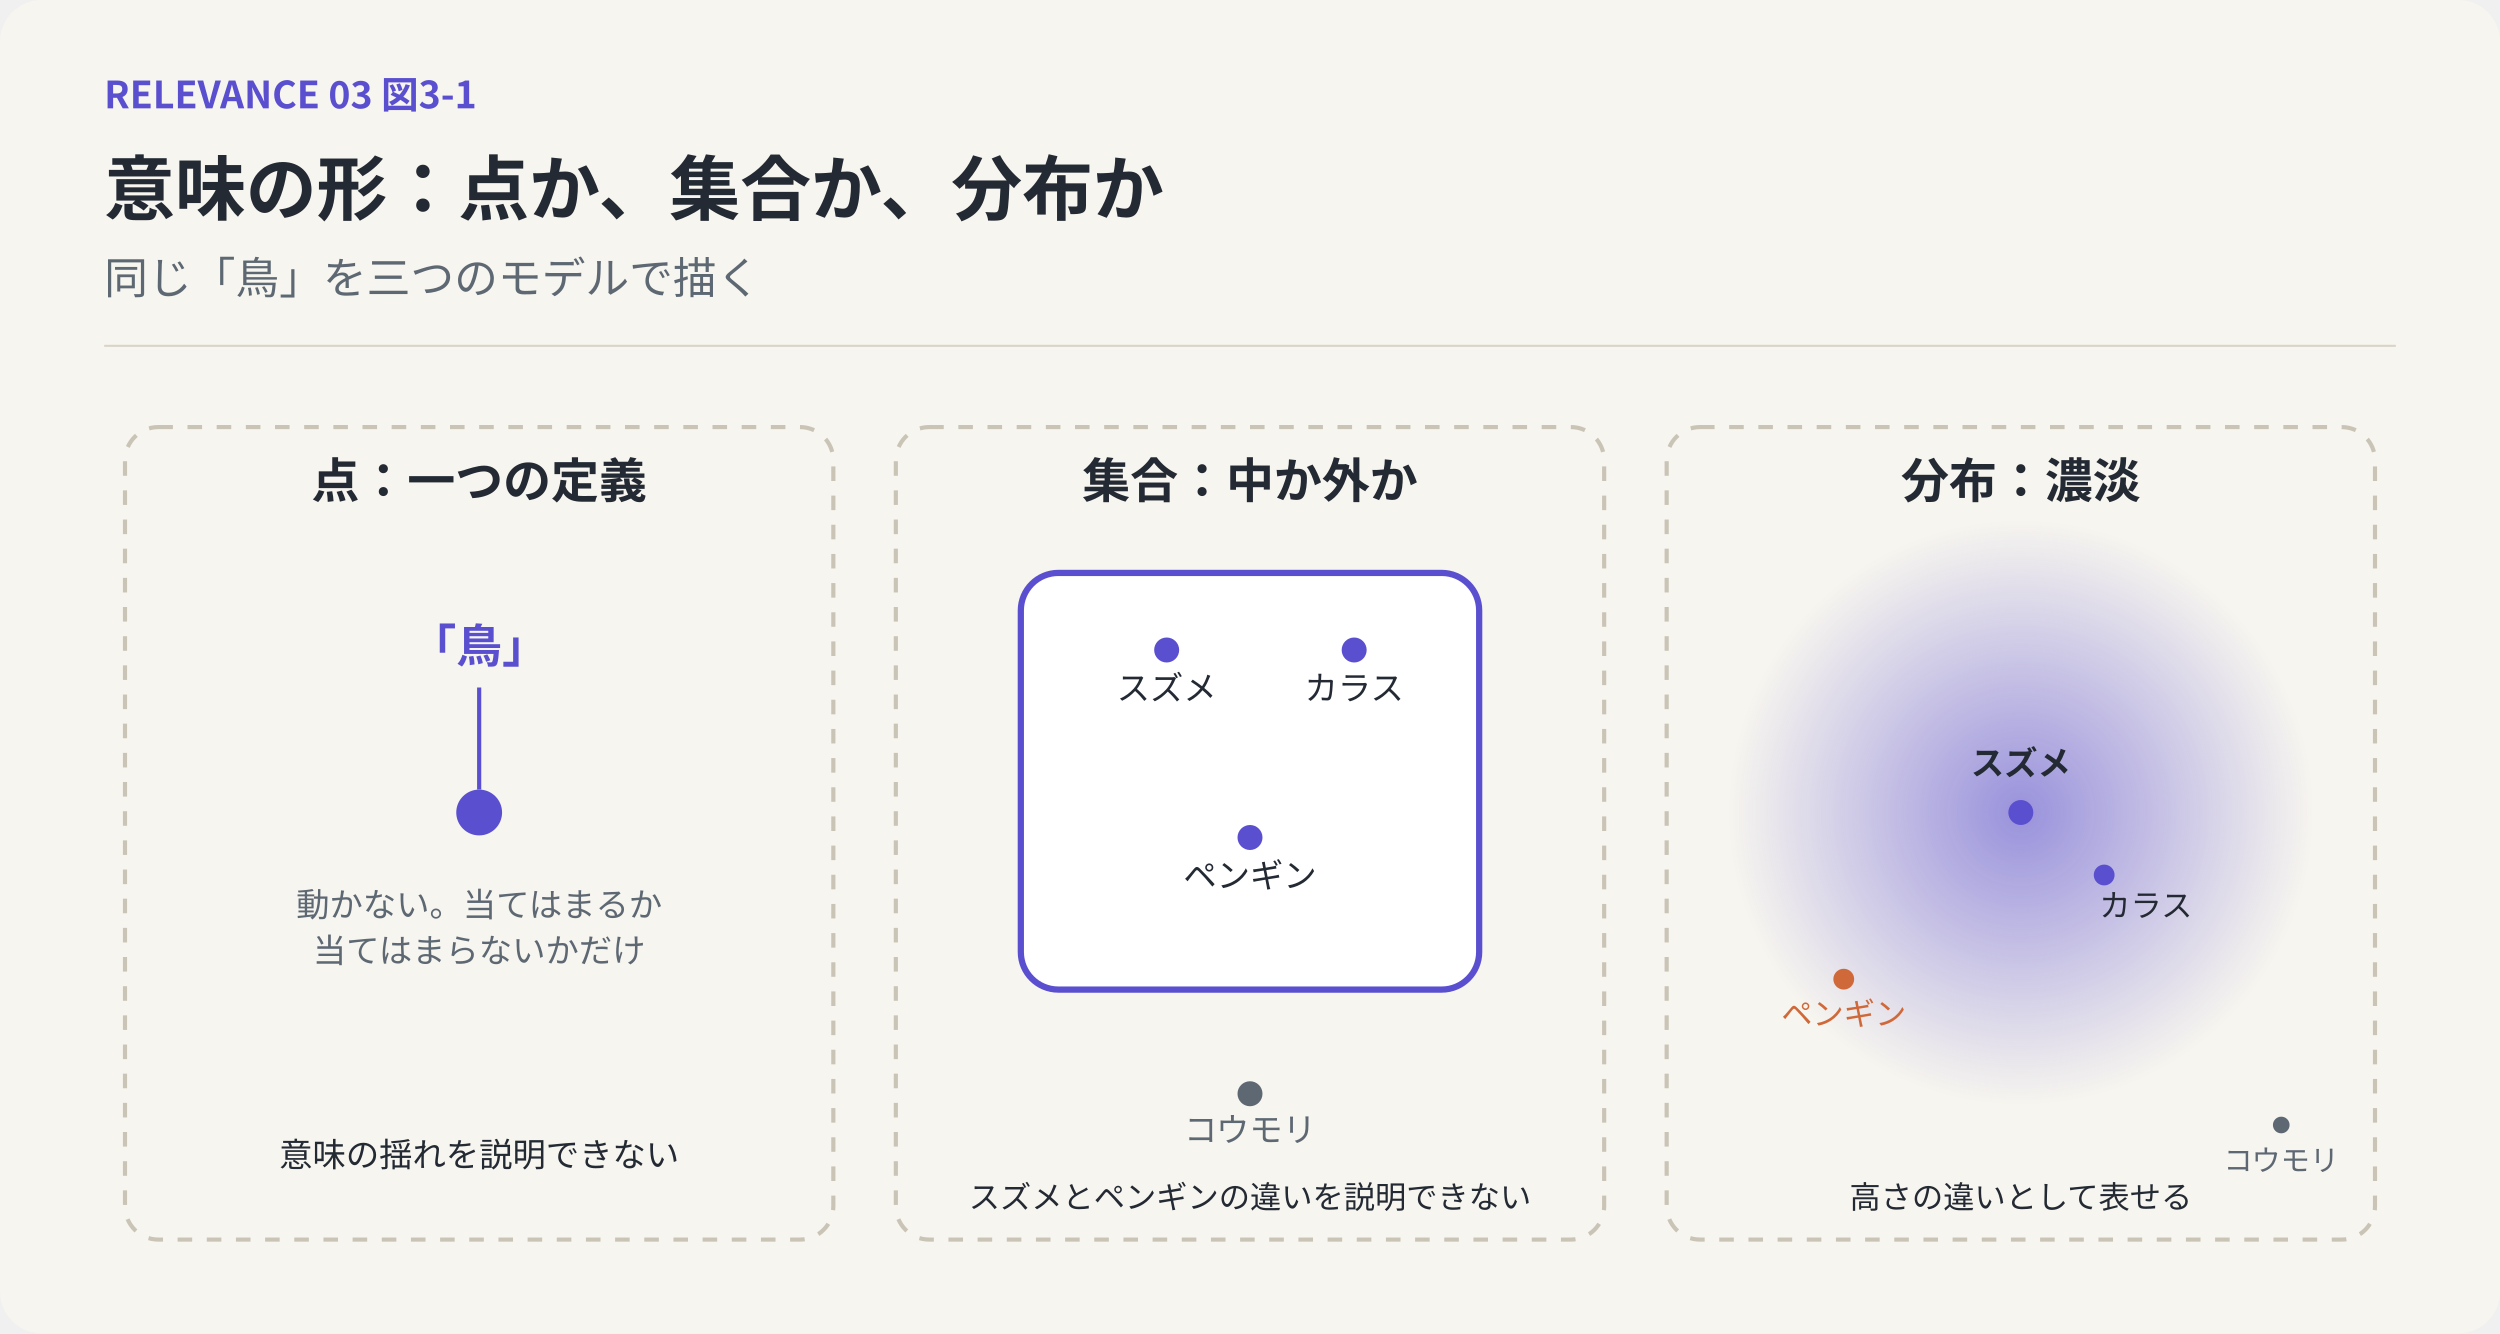
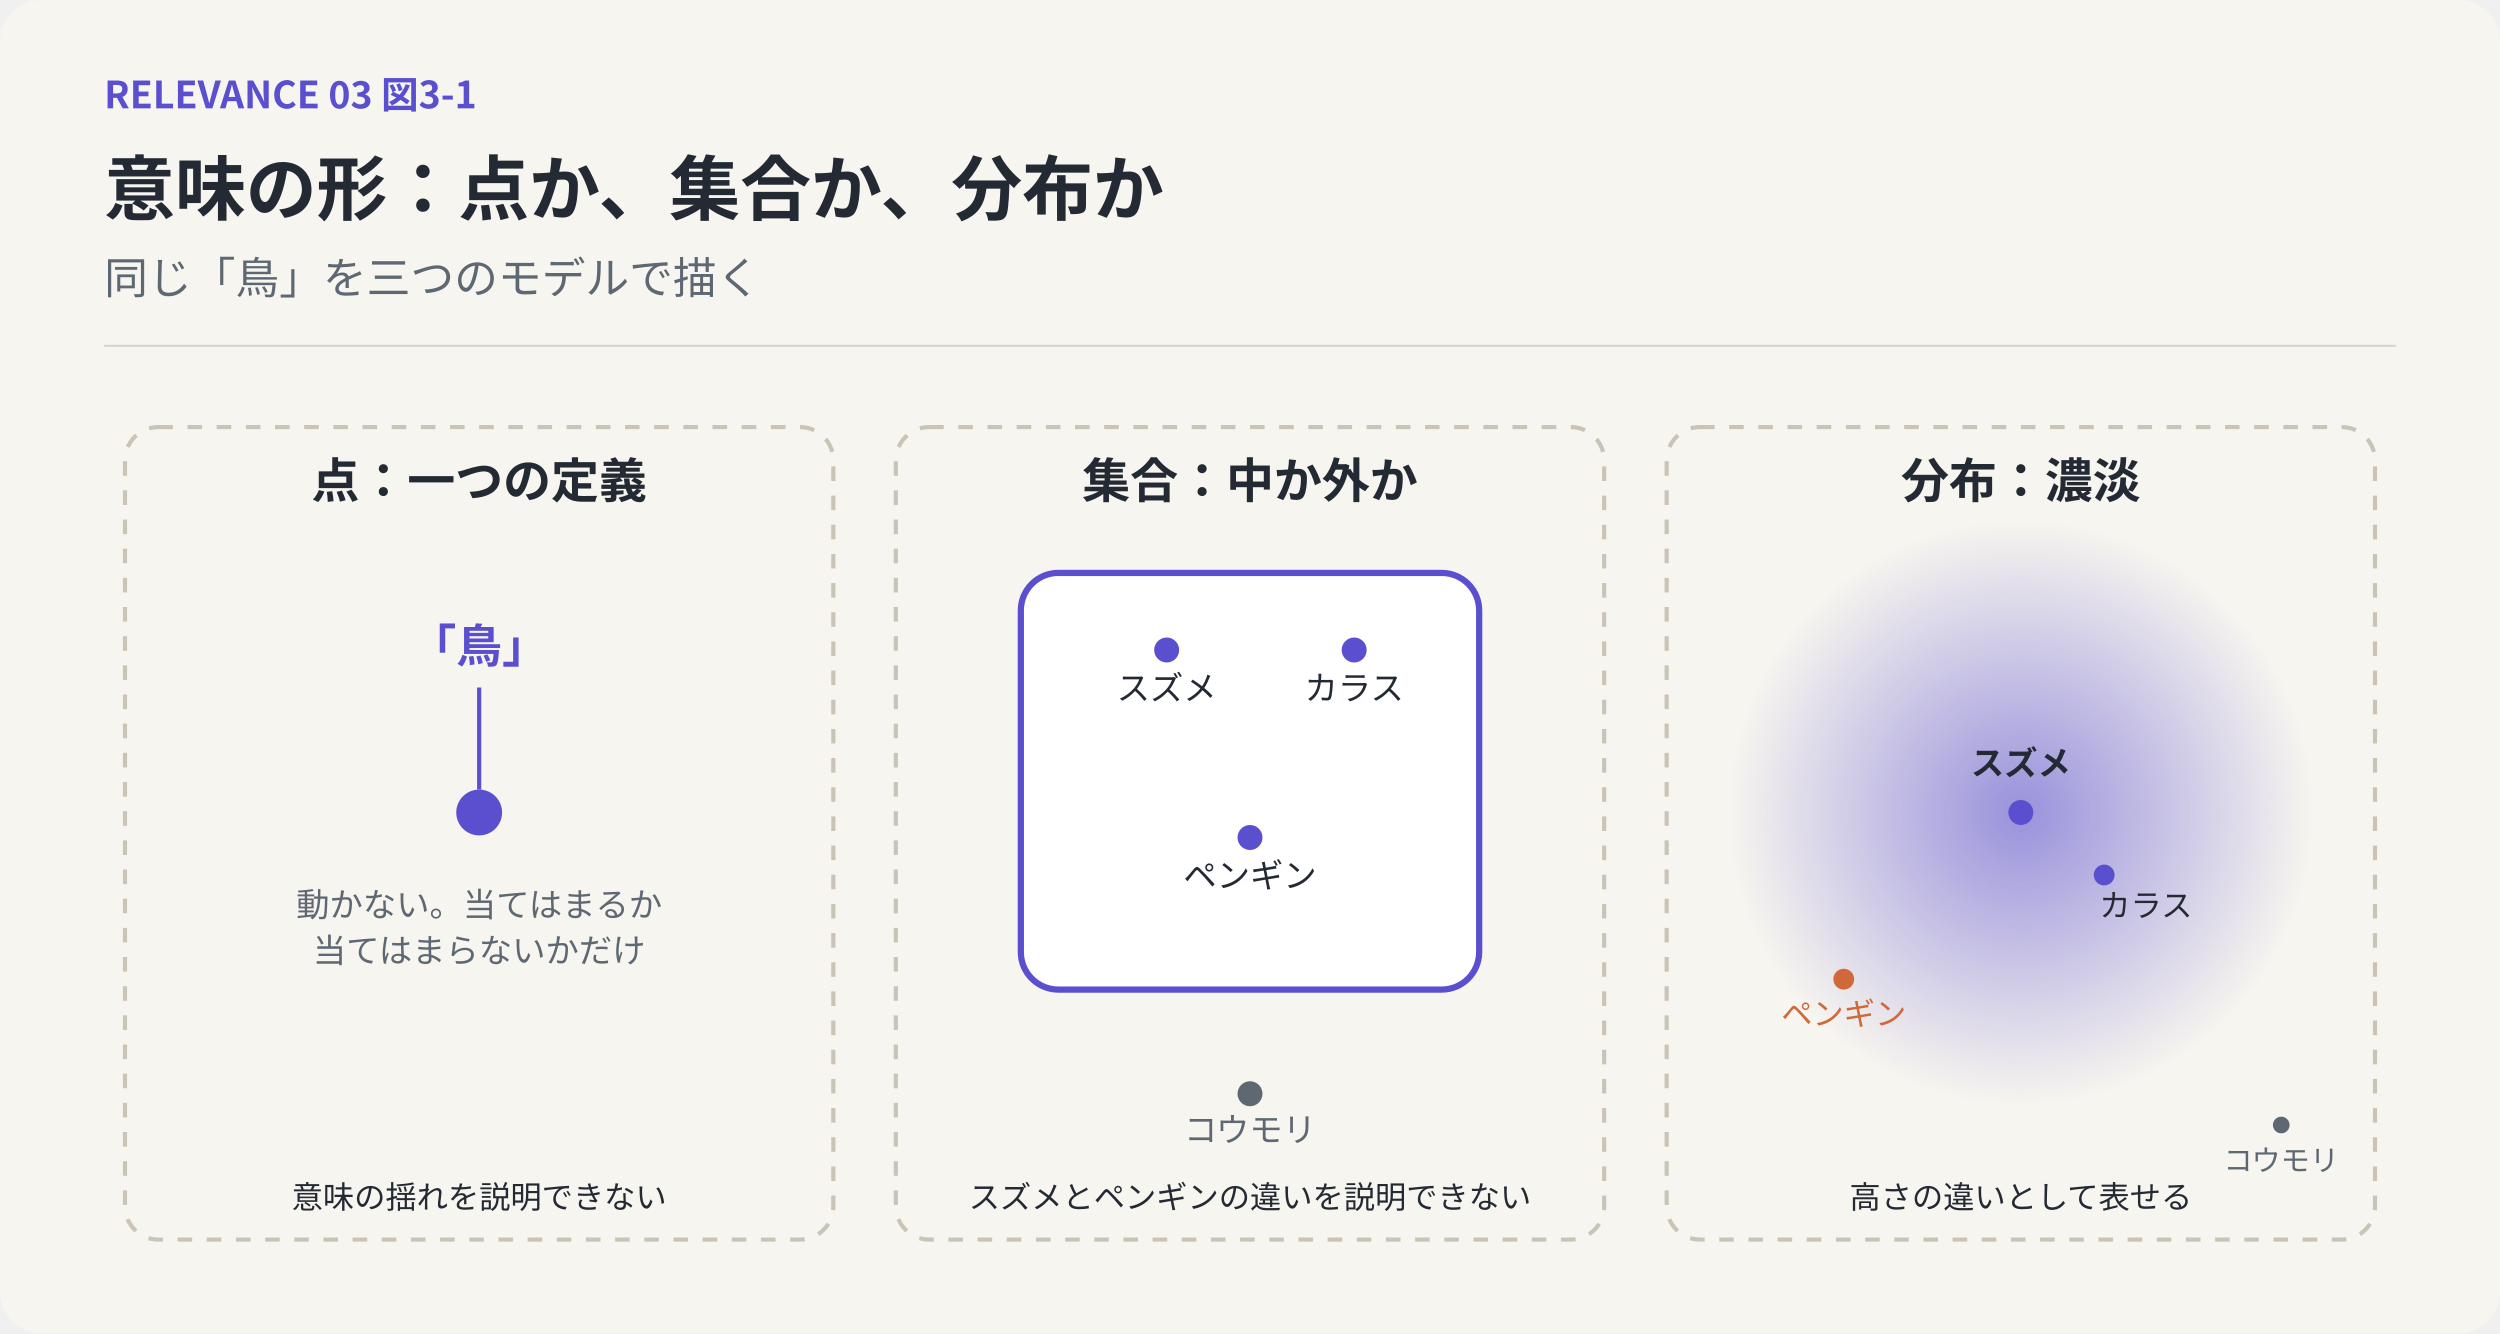
<svg xmlns="http://www.w3.org/2000/svg" width="1200" height="640" viewBox="0 0 1200 640" role="img" aria-labelledby="title desc">
  <defs>
    <marker id="arrow" markerWidth="10" markerHeight="10" refX="8" refY="5" orient="auto-start-reverse">
      <path d="M1,1 L9,5 L1,9" fill="none" stroke="#5d6873" stroke-width="1.4" />
    </marker>
    <radialGradient id="grel03a-1">
      <stop offset="0" stop-color="#5a4fcf" stop-opacity="0.6" />
      <stop offset="0.55" stop-color="#5a4fcf" stop-opacity="0.27" />
      <stop offset="1" stop-color="#5a4fcf" stop-opacity="0" />
    </radialGradient>
  </defs>
  <rect width="1200" height="640" rx="20" fill="#f7f5ef" />
  <g font-family="system-ui, -apple-system, &quot;Hiragino Kaku Gothic ProN&quot;, &quot;Noto Sans CJK JP&quot;, Meiryo, sans-serif">
    <text x="50.0" y="52.0" fill="#5a4fcf" font-size="18" text-anchor="start" font-weight="700">RELEVANCE     03     図3-1</text>
    <text x="50.0" y="103.0" fill="#232a33" font-size="34" text-anchor="start" font-weight="700">意味の形：点か、集合か、分布か</text>
    <text x="50.0" y="141.0" fill="#5d6873" font-size="21" text-anchor="start" font-weight="400">同じ「鳥」を三つのモデルで描く</text>
    <line x1="50.0" y1="166.0" x2="1150.0" y2="166.0" stroke="#d8d4c8" stroke-width="1" />
    <rect x="60" y="205" width="340" height="390" rx="16" fill="none" stroke="#c9c4b6" stroke-width="2" stroke-dasharray="7 7" />
    <text x="230.0" y="239.0" fill="#232a33" font-size="23" text-anchor="middle" font-weight="700">点：一つの定義</text>
    <circle cx="230.0" cy="390.0" r="11" fill="#5a4fcf" />
    <line x1="230.0" y1="379.0" x2="230.0" y2="330.0" stroke="#5a4fcf" stroke-width="2" />
    <text x="230.0" y="318.0" fill="#5a4fcf" font-size="22" text-anchor="middle" font-weight="700">「鳥」</text>
    <text x="230.0" y="440.0" fill="#5d6873" font-size="16" text-anchor="middle" font-weight="400">動かない。当てはまるか</text>
    <text x="230.0" y="462.0" fill="#5d6873" font-size="16" text-anchor="middle" font-weight="400">当てはまらないかだけ</text>
-     <text x="230.0" y="560.0" fill="#232a33" font-size="16" text-anchor="middle" font-weight="400">意味の揺れを説明できない</text>
+     <text x="230.0" y="580.0" fill="#232a33" font-size="15" text-anchor="middle" font-weight="400">意味の揺れを説明できない</text>
    <rect x="430" y="205" width="340" height="390" rx="16" fill="none" stroke="#c9c4b6" stroke-width="2" stroke-dasharray="7 7" />
    <text x="600.0" y="239.0" fill="#232a33" font-size="23" text-anchor="middle" font-weight="700">集合：中か外か</text>
    <rect x="490" y="275" width="220" height="200" rx="18" fill="#ffffff" stroke="#5a4fcf" stroke-width="3" />
    <circle cx="560.0" cy="312.0" r="6" fill="#5a4fcf" />
    <text x="560.0" y="336.0" fill="#232a33" font-size="16" text-anchor="middle" font-weight="400">スズメ</text>
    <circle cx="650.0" cy="312.0" r="6" fill="#5a4fcf" />
    <text x="650.0" y="336.0" fill="#232a33" font-size="16" text-anchor="middle" font-weight="400">カラス</text>
    <circle cx="600.0" cy="402.0" r="6" fill="#5a4fcf" />
    <text x="600.0" y="426.0" fill="#232a33" font-size="16" text-anchor="middle" font-weight="400">ペンギン</text>
    <circle cx="600.0" cy="525.0" r="6" fill="#5d6873" />
    <text x="600.0" y="548.0" fill="#5d6873" font-size="16" text-anchor="middle" font-weight="400">コウモリ</text>
    <text x="600.0" y="580.0" fill="#232a33" font-size="15" text-anchor="middle" font-weight="400">スズメとペンギンの違いを説明できない</text>
    <rect x="800" y="205" width="340" height="390" rx="16" fill="none" stroke="#c9c4b6" stroke-width="2" stroke-dasharray="7 7" />
    <text x="970.0" y="239.0" fill="#232a33" font-size="23" text-anchor="middle" font-weight="700">分布：濃淡</text>
    <circle cx="970.0" cy="390.0" r="140" fill="url(#grel03a-1)" />
    <circle cx="970.0" cy="390.0" r="6" fill="#5a4fcf" />
    <text x="970.0" y="372.0" fill="#232a33" font-size="16" text-anchor="middle" font-weight="700">スズメ</text>
    <circle cx="1010.0" cy="420.0" r="5" fill="#5a4fcf" />
    <text x="1030.0" y="440.0" fill="#232a33" font-size="15" text-anchor="middle" font-weight="400">カラス</text>
    <circle cx="885.0" cy="470.0" r="5" fill="#d0693a" />
    <text x="885.0" y="492.0" fill="#d0693a" font-size="15" text-anchor="middle" font-weight="400">ペンギン</text>
    <circle cx="1095.0" cy="540.0" r="4" fill="#5d6873" />
    <text x="1095.0" y="562.0" fill="#5d6873" font-size="14" text-anchor="middle" font-weight="400">コウモリ</text>
    <text x="970.0" y="580.0" fill="#232a33" font-size="15" text-anchor="middle" font-weight="400">高さの違いとして表せる</text>
  </g>
</svg>
